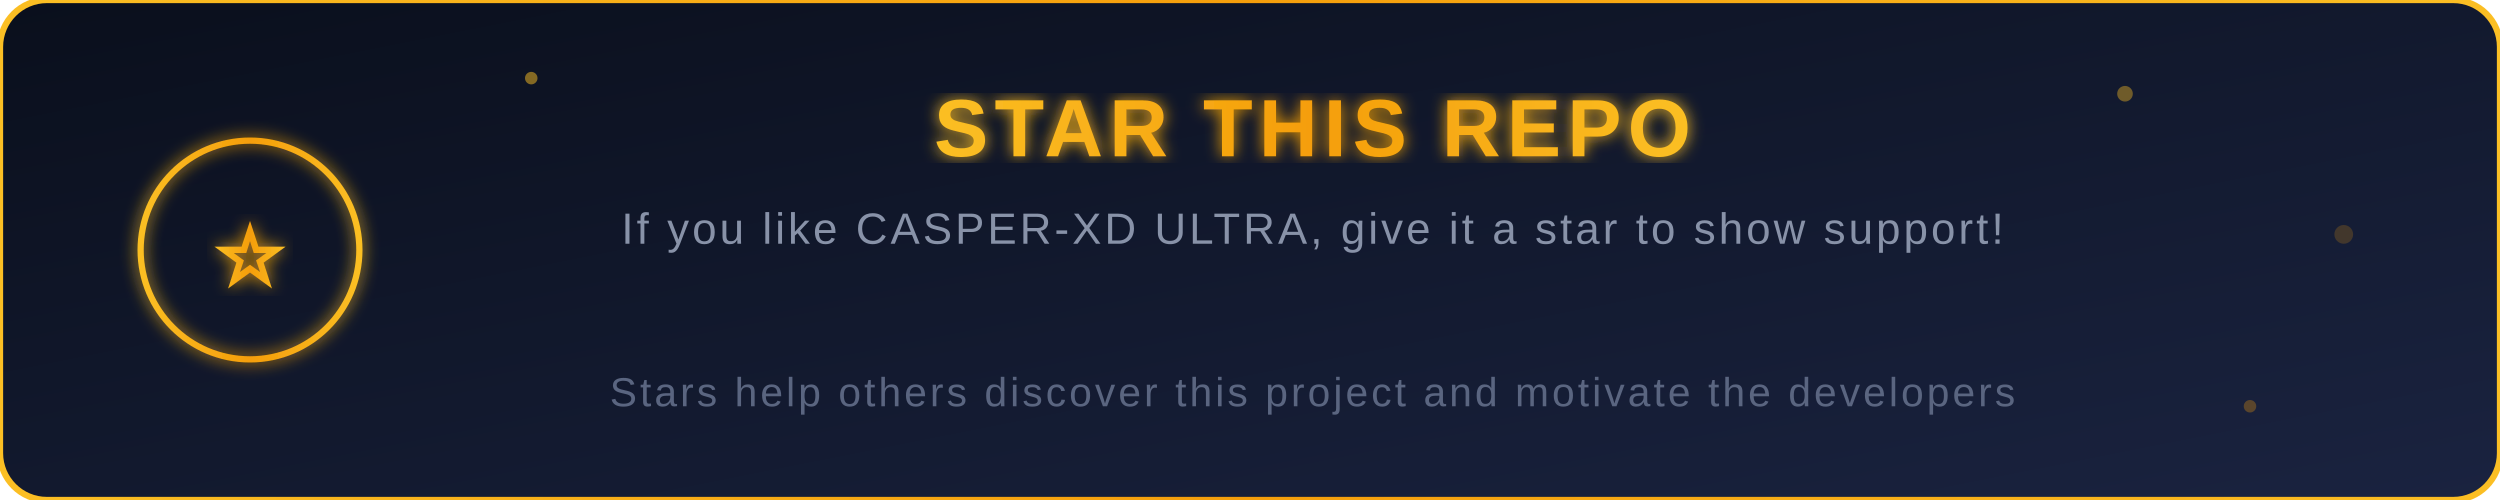
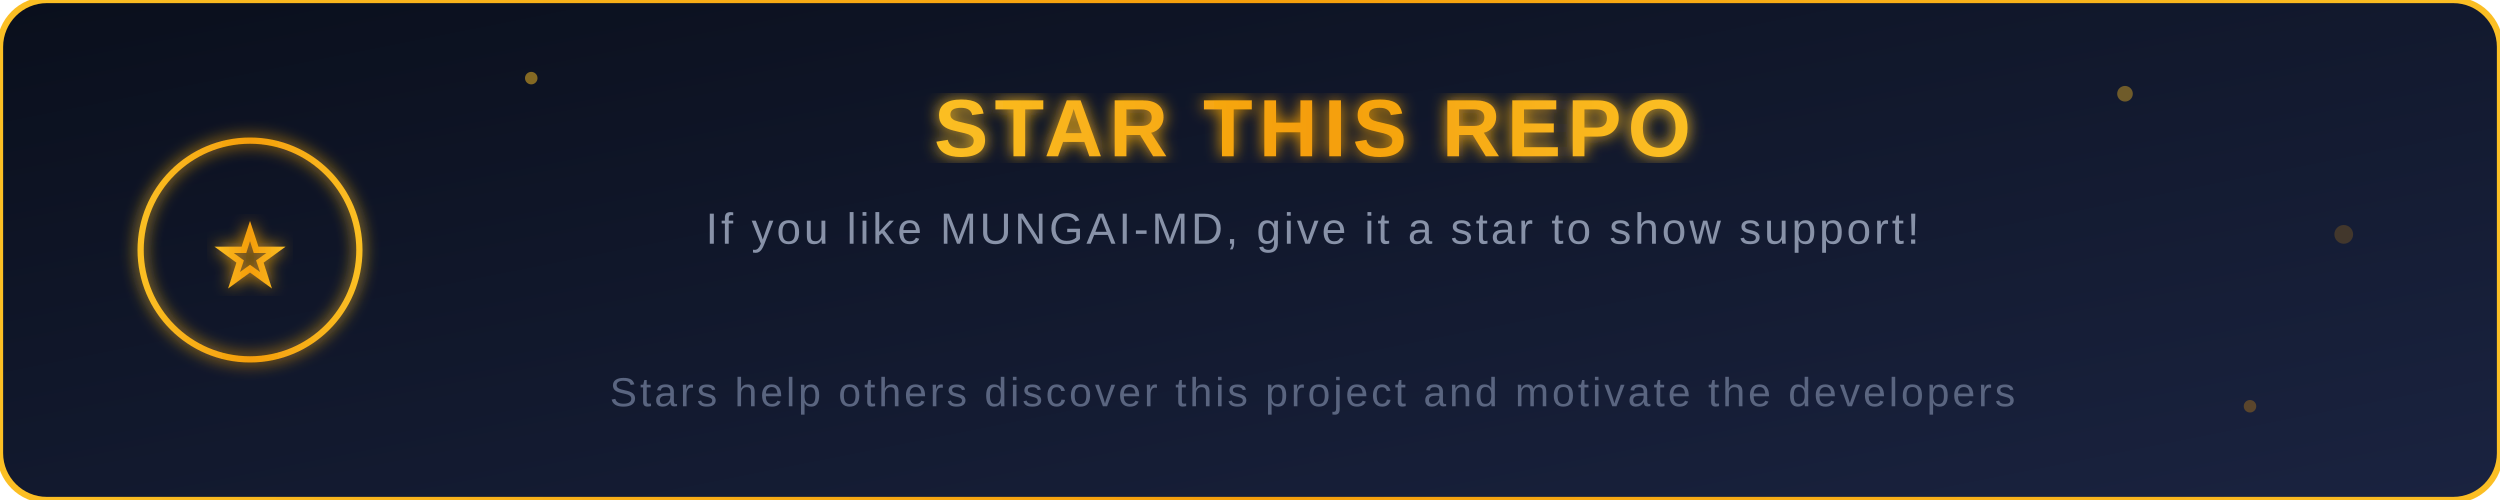
<svg xmlns="http://www.w3.org/2000/svg" viewBox="0 0 800 160" width="800">
  <defs>
    <linearGradient id="sBg" x1="0%" y1="0%" x2="100%" y2="100%">
      <stop offset="0%" style="stop-color:#0a0f1c;stop-opacity:1" />
      <stop offset="100%" style="stop-color:#1a2340;stop-opacity:1" />
    </linearGradient>
    <linearGradient id="sGrad" x1="0%" y1="0%" x2="100%" y2="0%">
      <stop offset="0%" style="stop-color:#fbbf24" />
      <stop offset="50%" style="stop-color:#f59e0b" />
      <stop offset="100%" style="stop-color:#fbbf24" />
    </linearGradient>
    <filter id="sGlow">
      <feGaussianBlur stdDeviation="2.5" result="blur" />
      <feMerge>
        <feMergeNode in="blur" />
        <feMergeNode in="SourceGraphic" />
      </feMerge>
    </filter>
  </defs>
  <rect width="800" height="160" rx="15" fill="url(#sBg)" stroke="url(#sGrad)" stroke-width="2" />
  <circle cx="80" cy="80" r="35" fill="none" stroke="url(#sGrad)" stroke-width="2" filter="url(#sGlow)" />
  <text x="80" y="92" text-anchor="middle" fill="url(#sGrad)" font-family="Arial,sans-serif" font-size="36" filter="url(#sGlow)">⭐</text>
  <text x="420" y="50" text-anchor="middle" fill="url(#sGrad)" font-family="Arial,sans-serif" font-weight="bold" font-size="26" letter-spacing="2" filter="url(#sGlow)">STAR THIS REPO</text>
-   <text x="420" y="78" text-anchor="middle" fill="#8892a8" font-family="Arial,sans-serif" font-size="14" letter-spacing="1">If you like CASPER-XD ULTRA, give it a star to show support!</text>
+   <text x="420" y="78" text-anchor="middle" fill="#8892a8" font-family="Arial,sans-serif" font-size="14" letter-spacing="1">If you like MUNGAI-MD, give it a star to show support!</text>
  <text x="420" y="130" text-anchor="middle" fill="#5a6580" font-family="Arial,sans-serif" font-size="13" letter-spacing="1">Stars help others discover this project and motivate the developers</text>
  <circle cx="680" cy="30" r="2.5" fill="#fbbf24" opacity="0.4" />
  <circle cx="720" cy="130" r="2" fill="#f59e0b" opacity="0.3" />
  <circle cx="170" cy="25" r="2" fill="#fbbf24" opacity="0.5" />
  <circle cx="750" cy="75" r="3" fill="#f59e0b" opacity="0.2" />
</svg>
